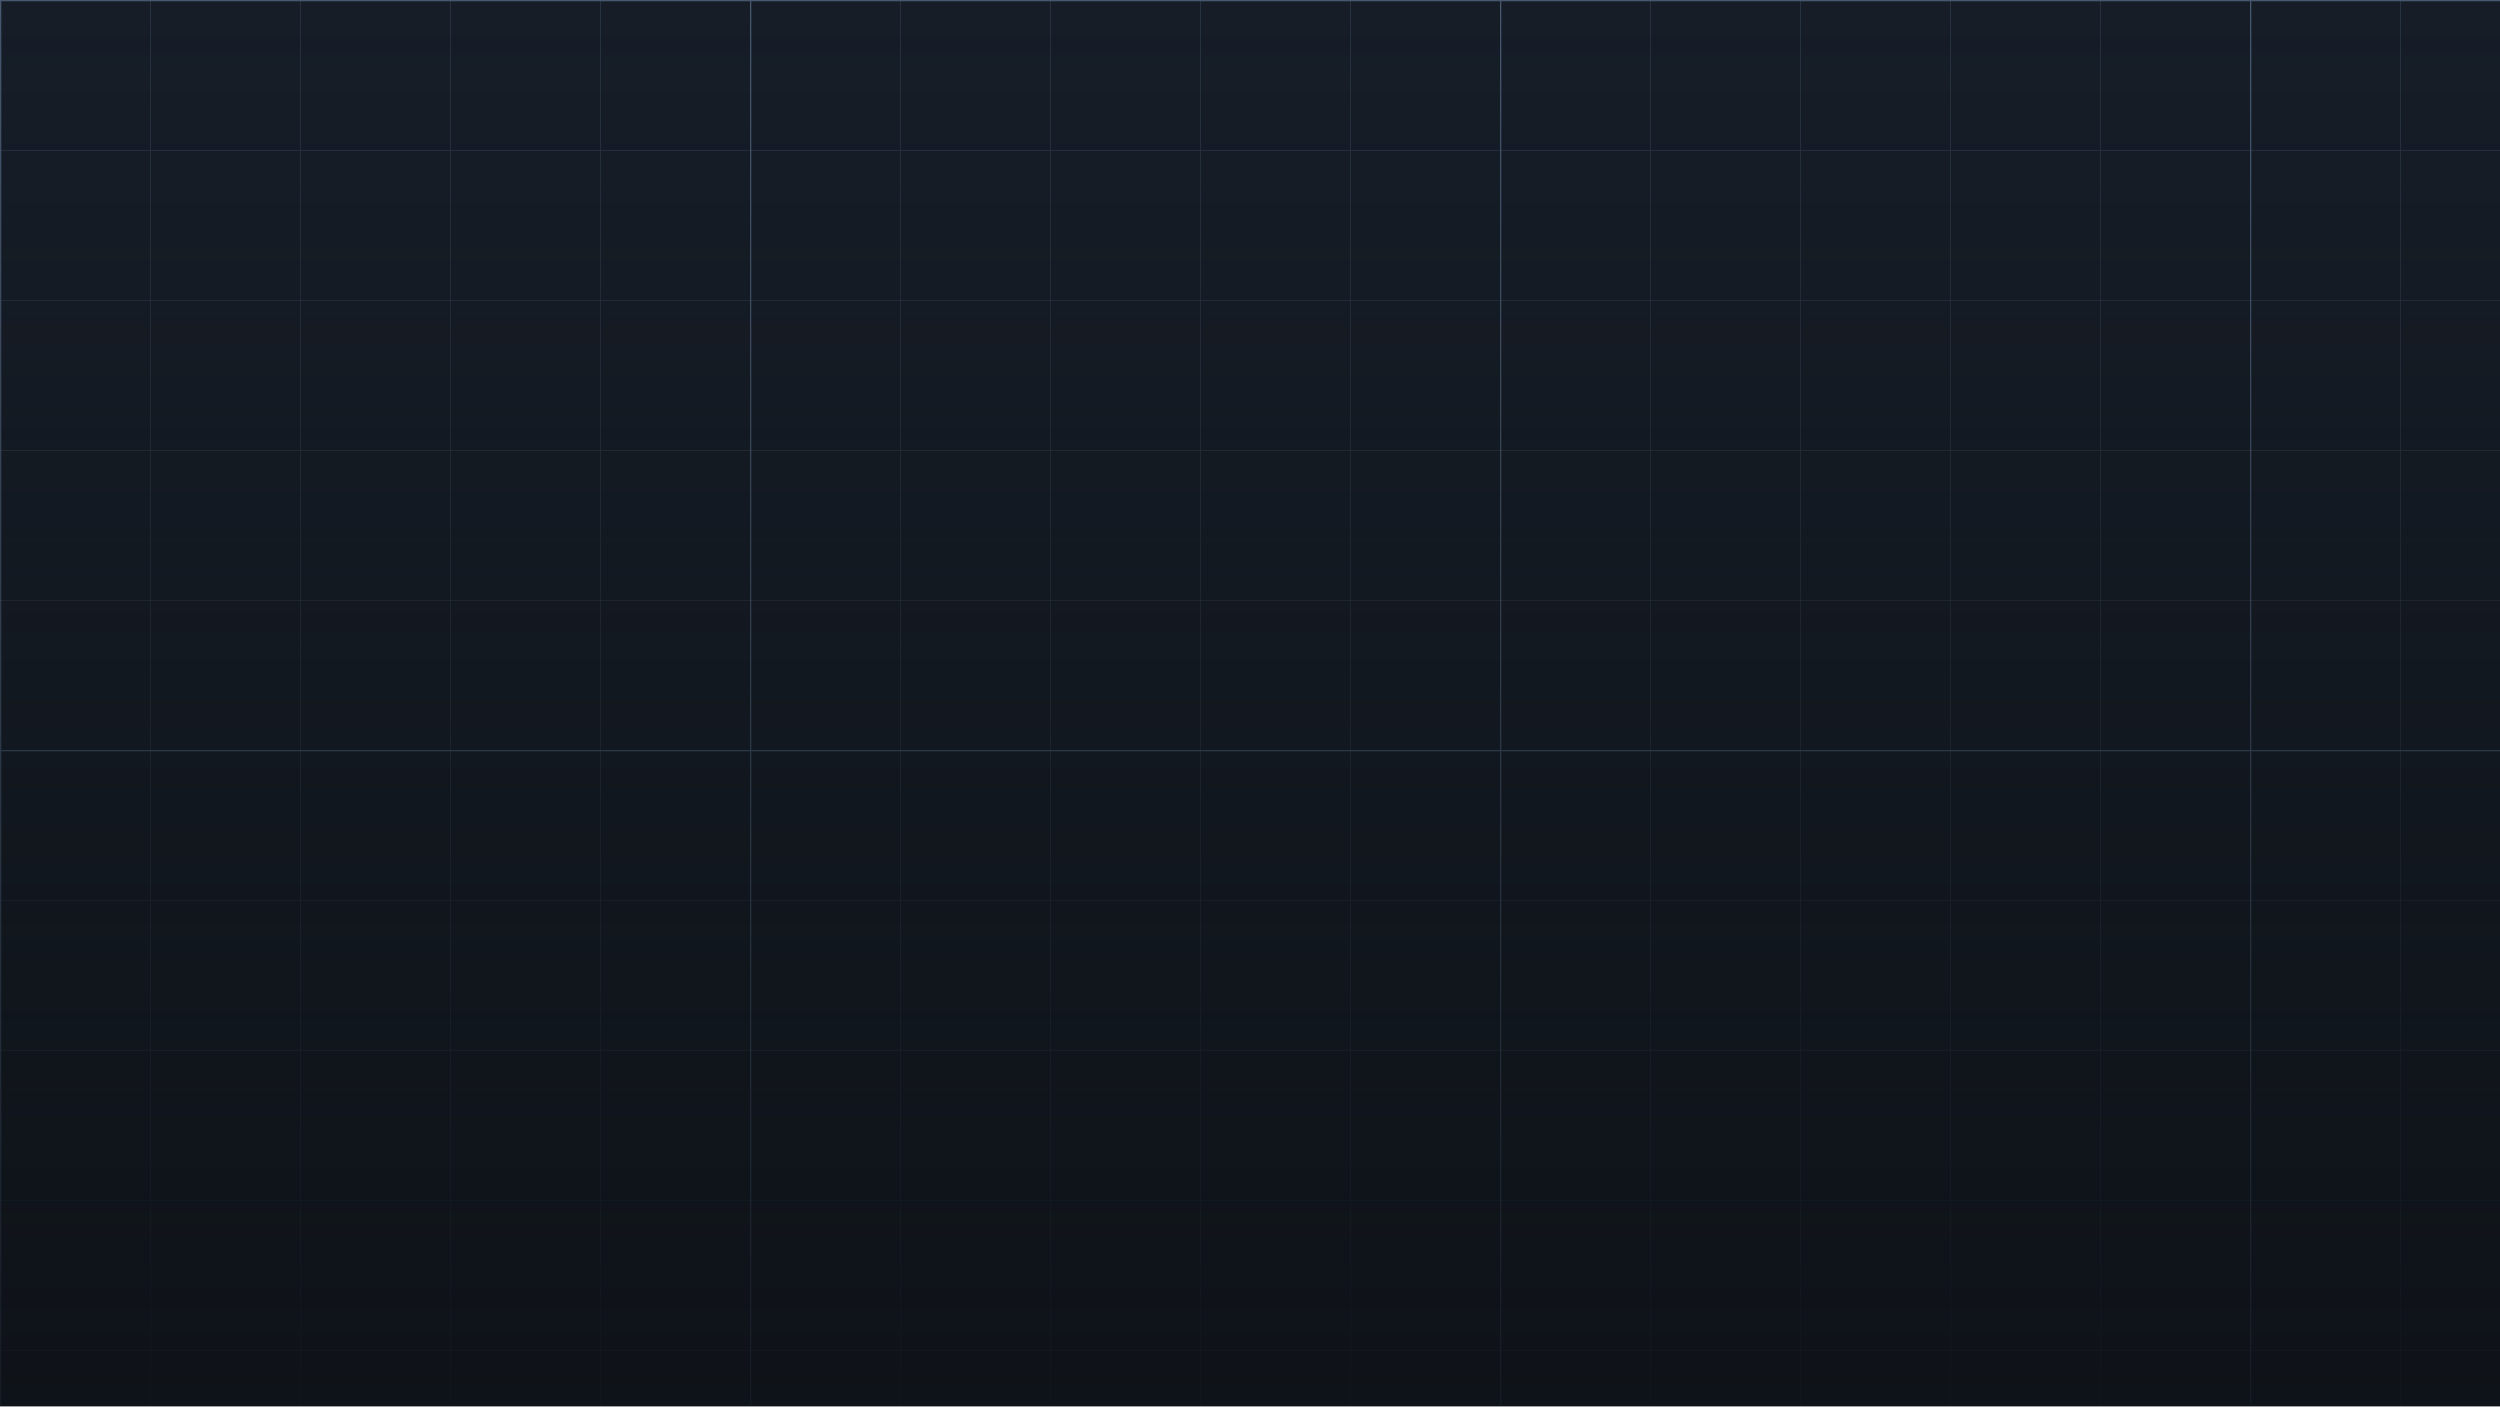
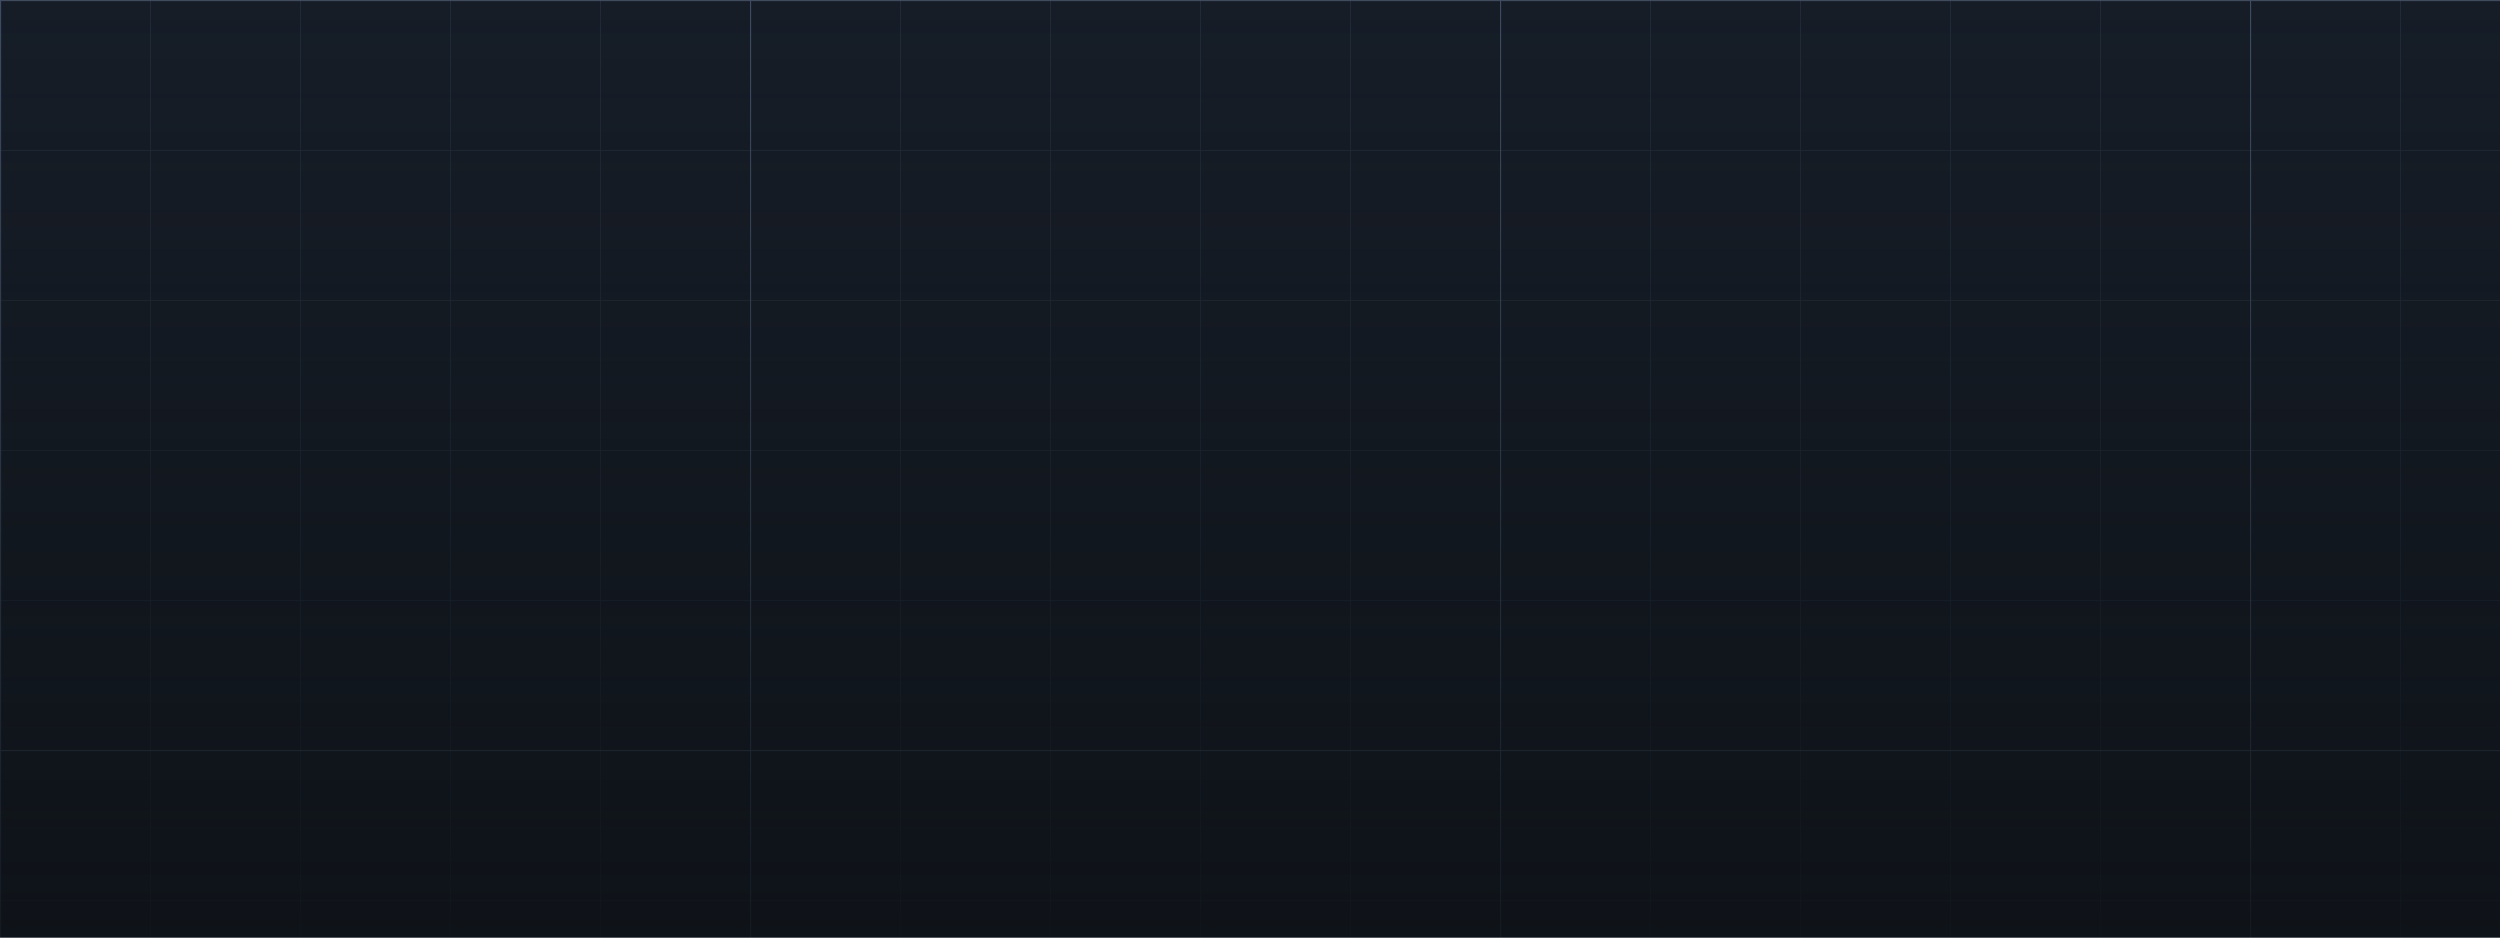
- <svg xmlns="http://www.w3.org/2000/svg" viewBox="0 0 1600 900" width="1600" height="900">
+ <svg xmlns="http://www.w3.org/2000/svg" viewBox="0 0 1600 600" width="1600" height="600">
  <defs>
    <linearGradient id="vert" x1="0" y1="0" x2="0" y2="1">
      <stop offset="0" stop-color="#0d1116" stop-opacity="0" />
      <stop offset="1" stop-color="#0d1116" stop-opacity="0.85" />
    </linearGradient>
    <pattern id="grid_minor" width="96" height="96" patternUnits="userSpaceOnUse">
-       <path d="M 96 0 L 0 0 0 96" fill="none" stroke="#8aa9d4" stroke-opacity="0.18" stroke-width="1" />
+       <path d="M 96 0 L 0 0 0 96" fill="none" stroke="hsl(218 60% 80% / 0.10)" stroke-width="1" />
    </pattern>
    <pattern id="grid_major" width="480" height="480" patternUnits="userSpaceOnUse">
-       <path d="M 480 0 L 0 0 0 480" fill="none" stroke="#8aa9d4" stroke-opacity="0.32" stroke-width="1.75" />
+       <path d="M 480 0 L 0 0 0 480" fill="none" stroke="hsl(218 60% 80% / 0.22)" stroke-width="1.5" />
    </pattern>
  </defs>
-   <rect x="0" y="0" width="1600" height="900" fill="#161d27" />
-   <rect x="0" y="0" width="1600" height="900" fill="url(#grid_minor)" />
-   <rect x="0" y="0" width="1600" height="900" fill="url(#grid_major)" />
-   <rect x="0" y="0" width="1600" height="900" fill="url(#vert)" />
+   <rect x="0" y="0" width="1600" height="600" fill="#161d27" />
+   <rect x="0" y="0" width="1600" height="600" fill="url(#grid_minor)" />
+   <rect x="0" y="0" width="1600" height="600" fill="url(#grid_major)" />
+   <rect x="0" y="0" width="1600" height="600" fill="url(#vert)" />
</svg>
